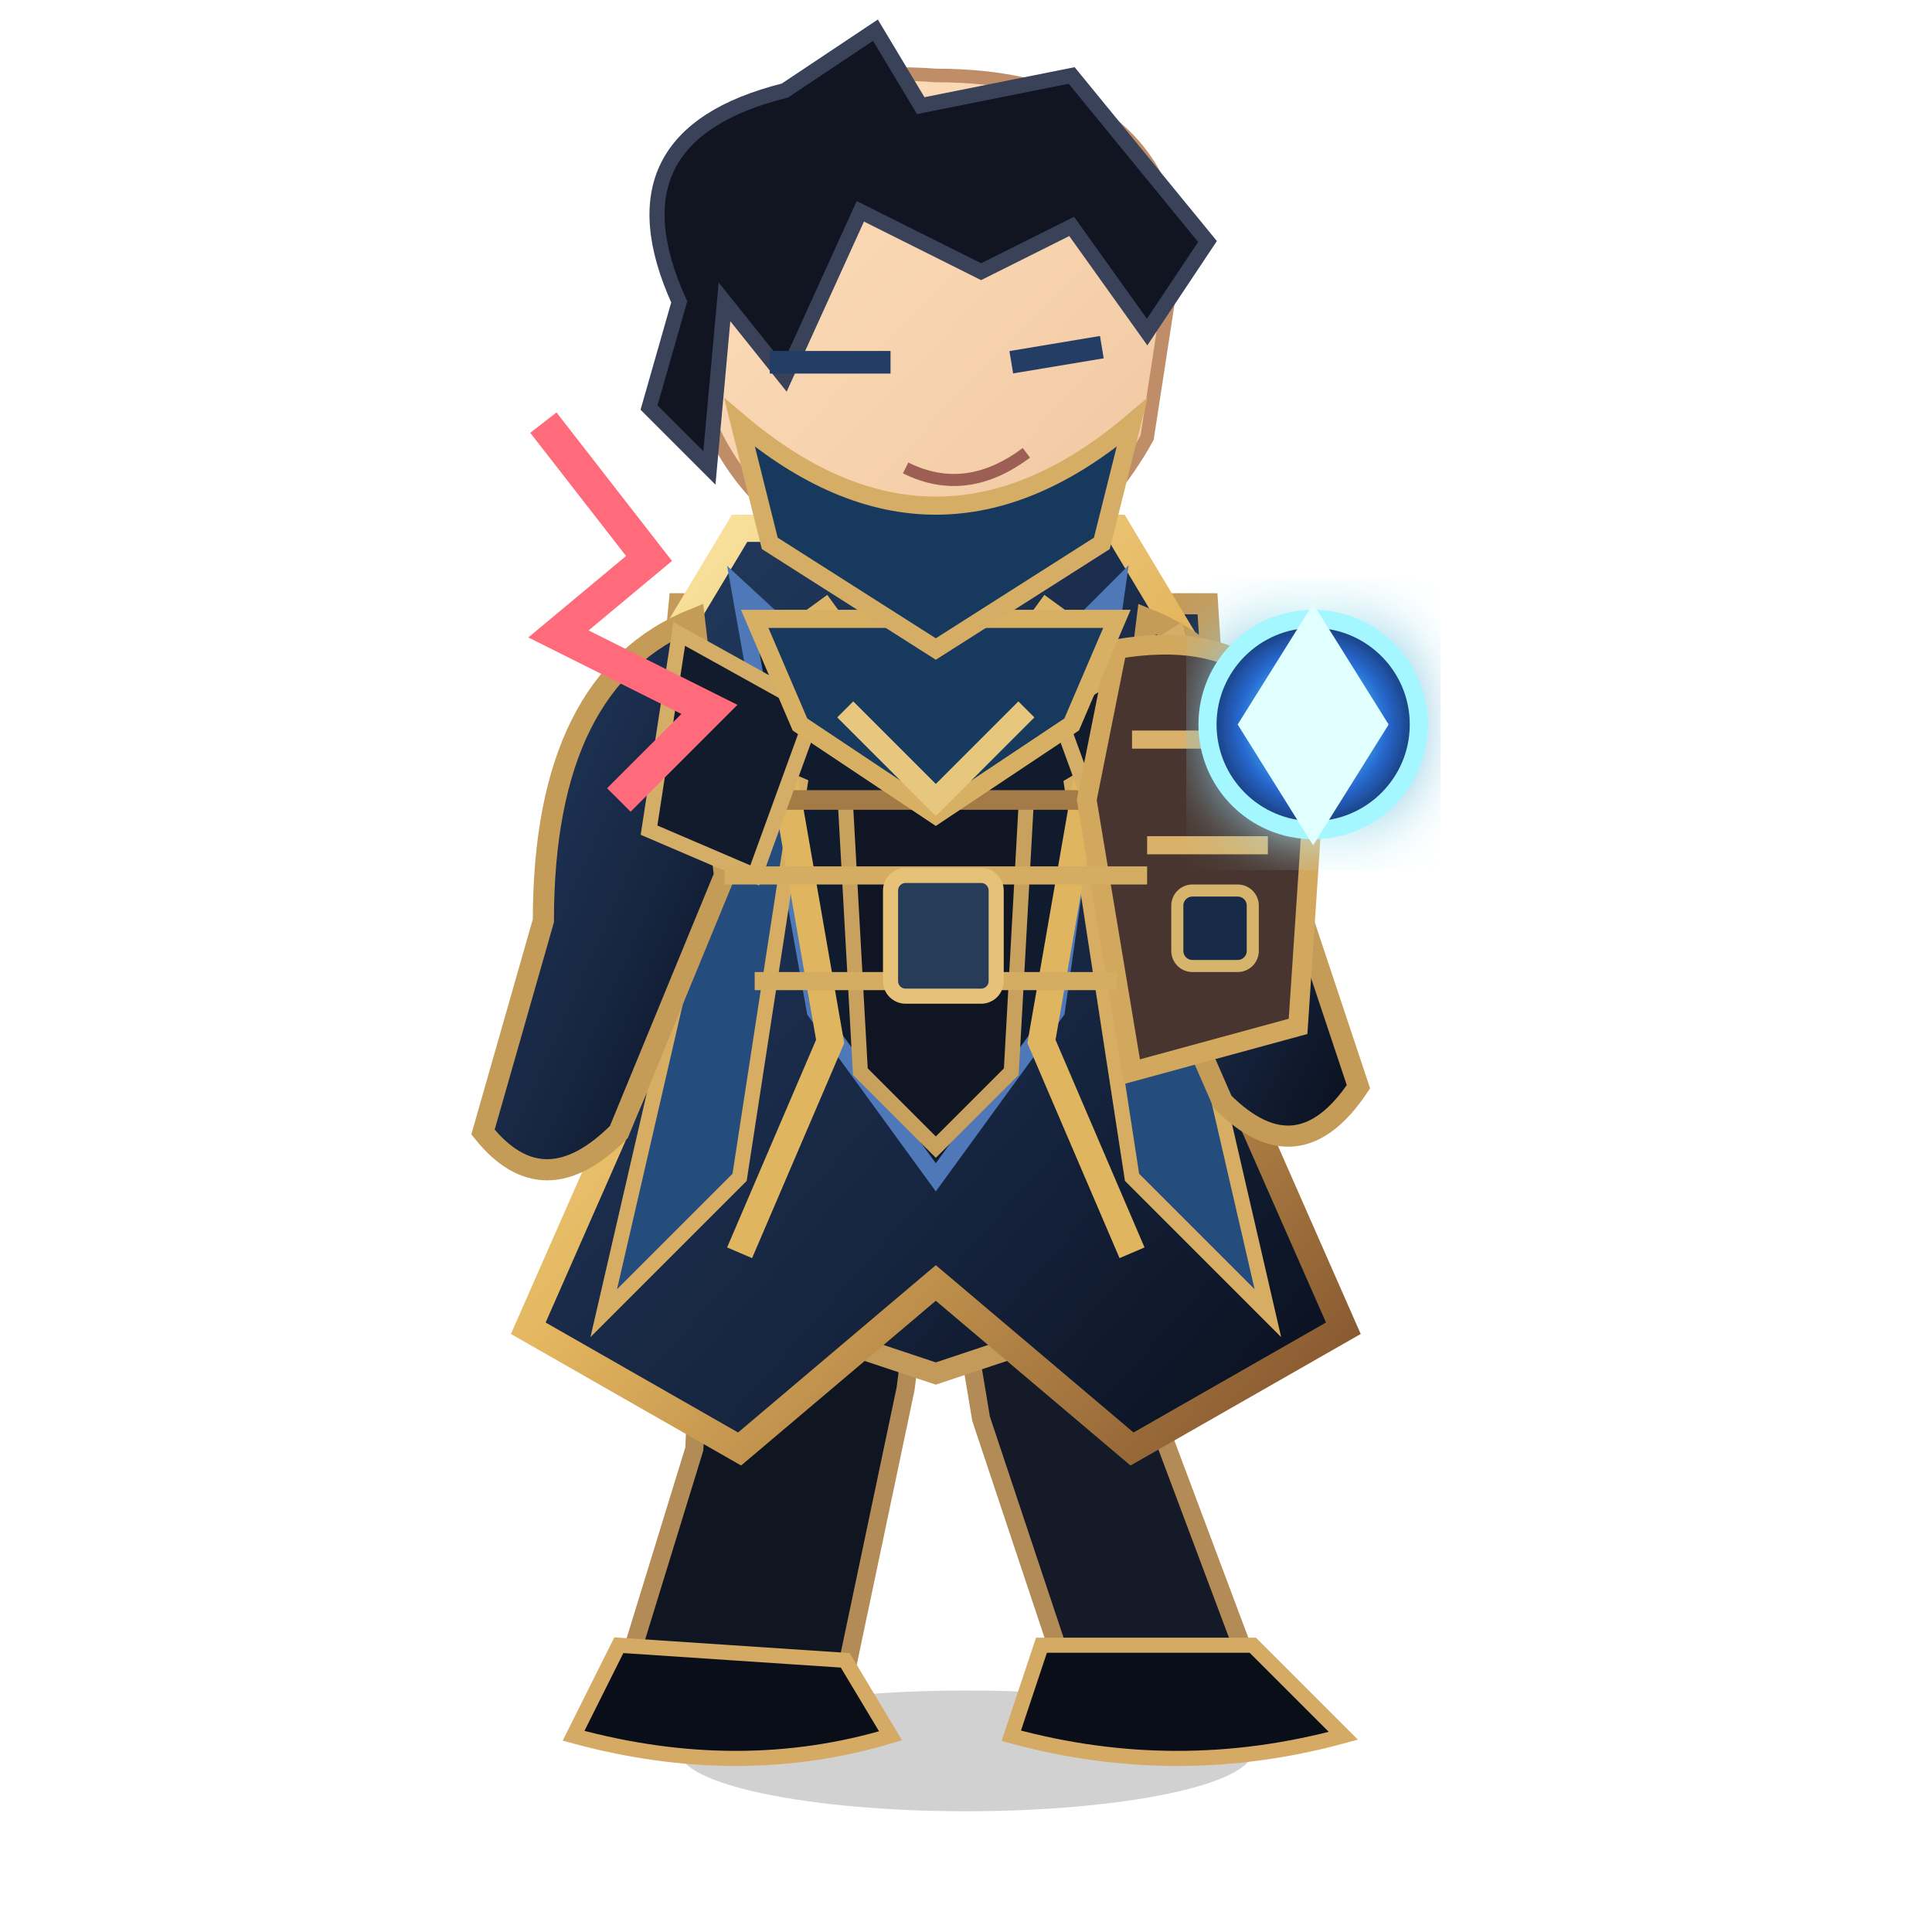
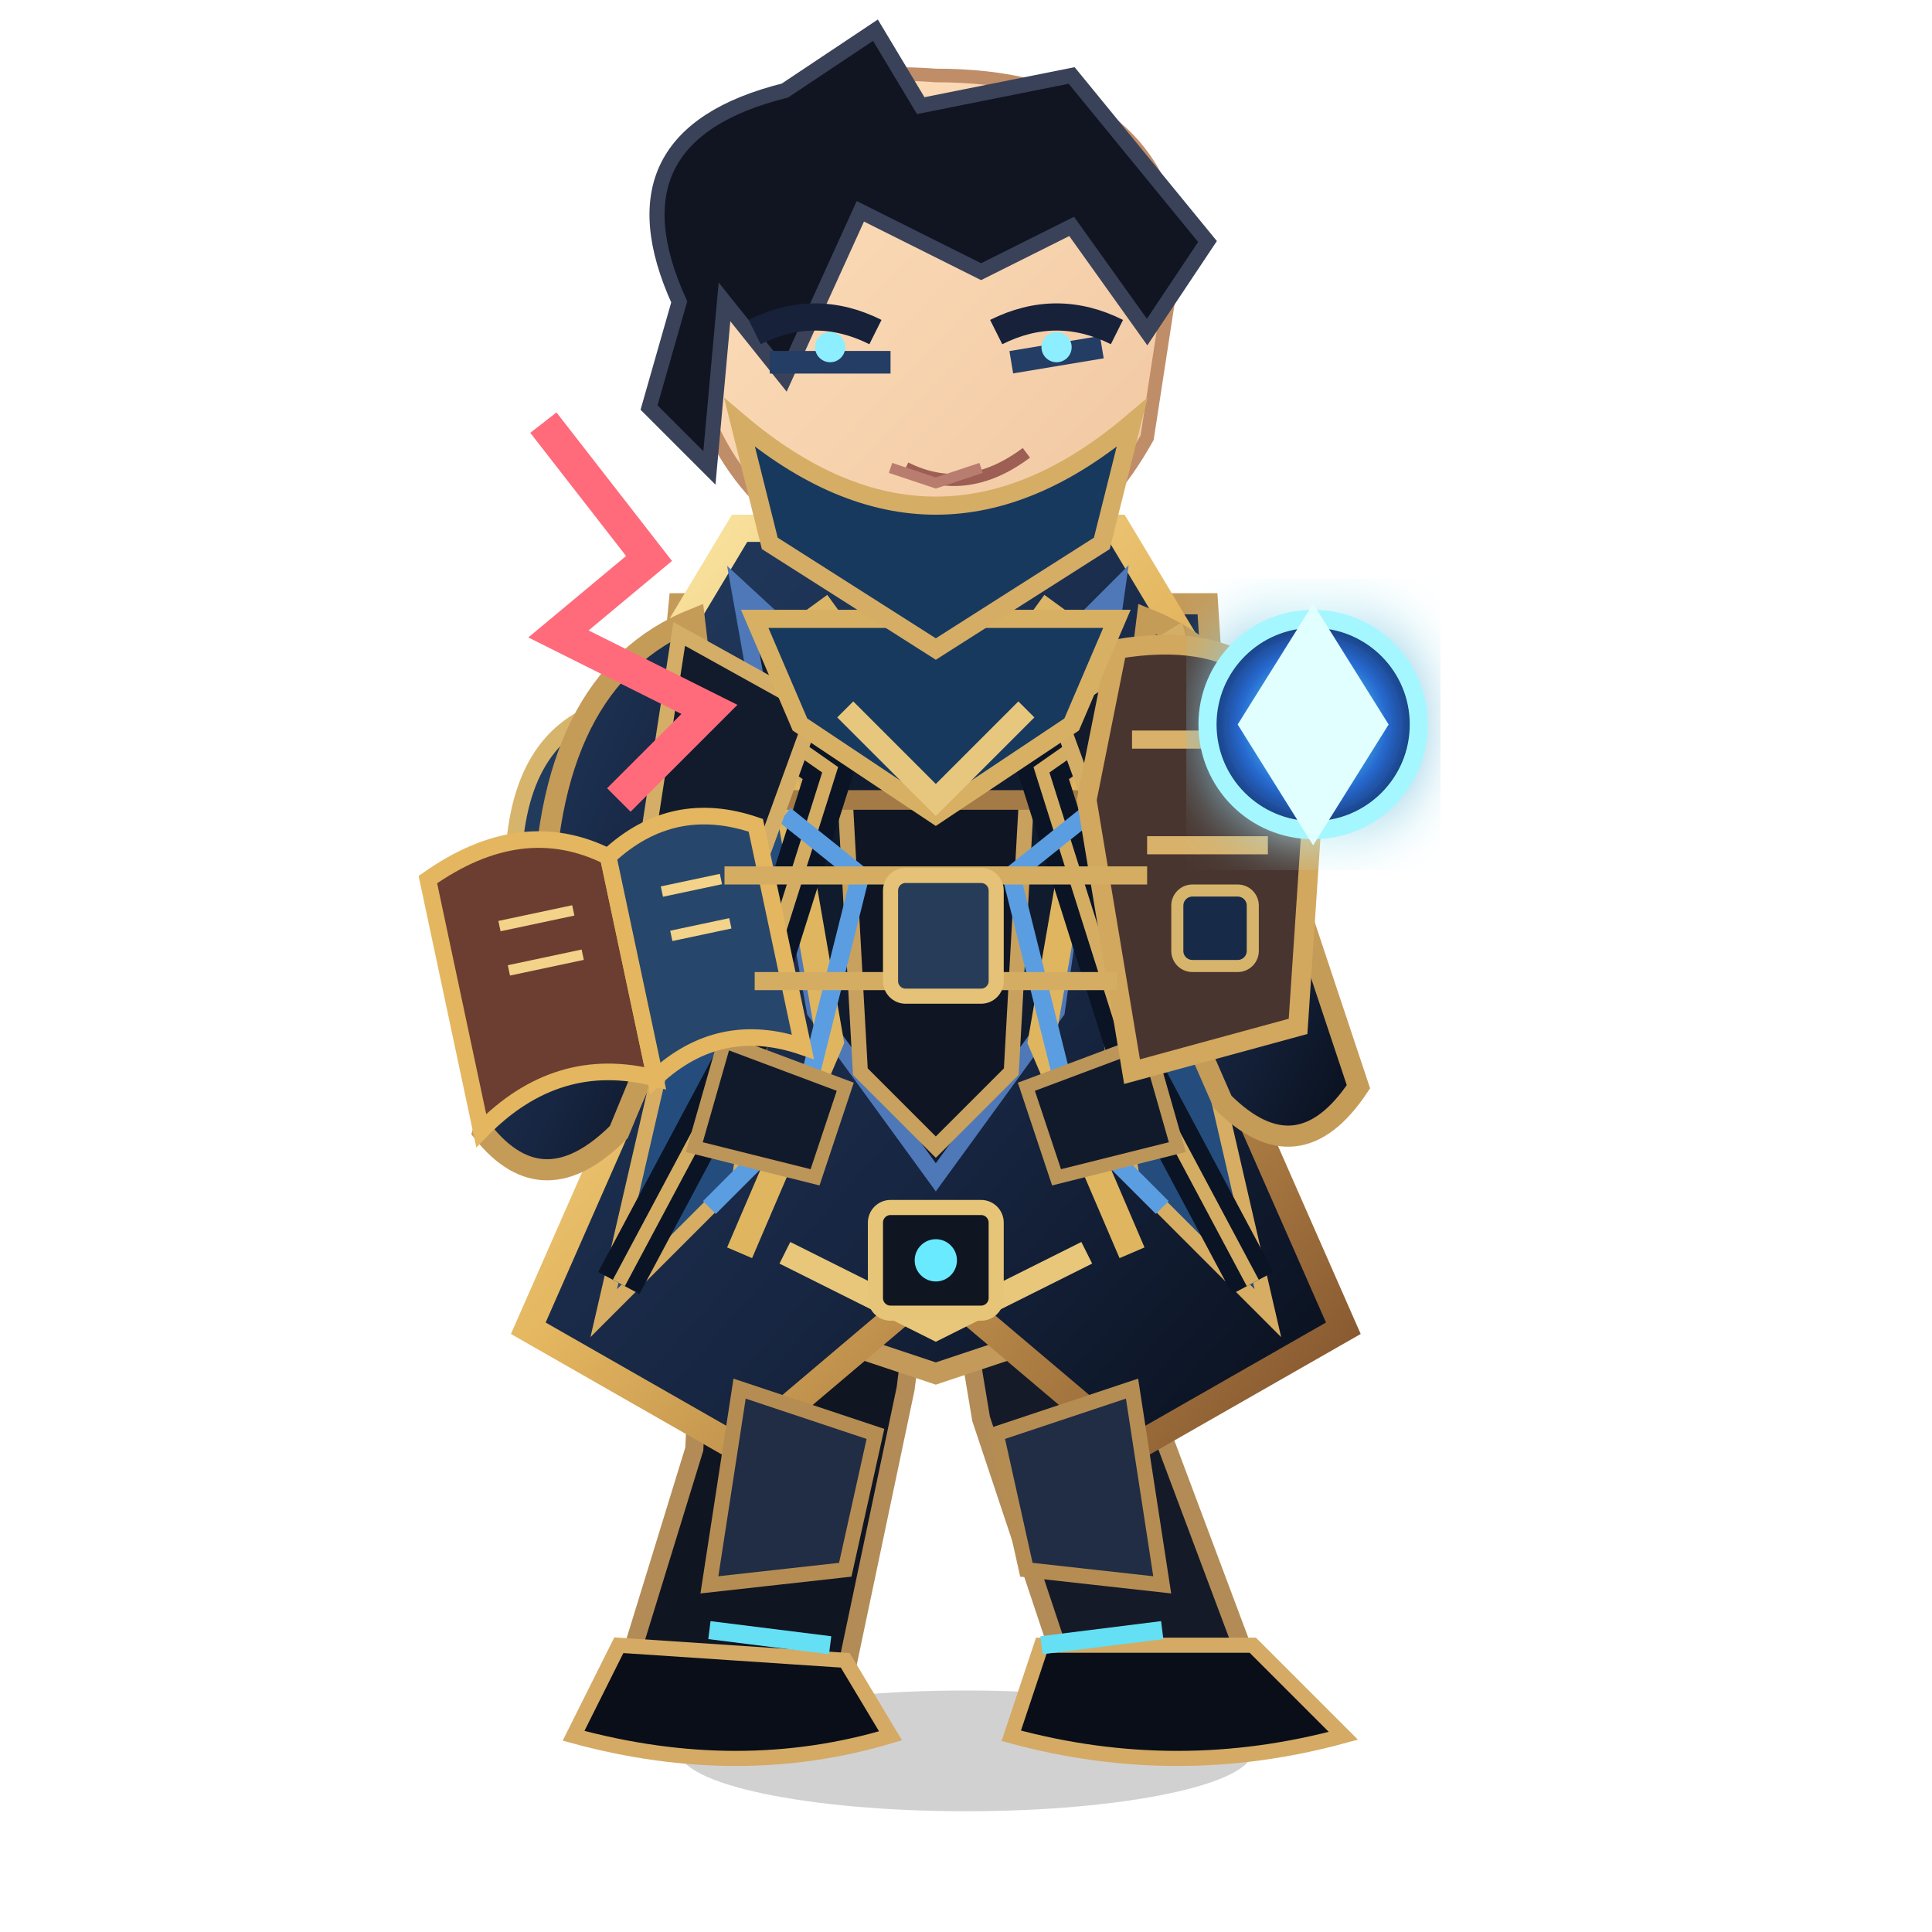
<svg xmlns="http://www.w3.org/2000/svg" width="128" height="128" viewBox="0 0 128 128" role="img" aria-label="Researcher down hit frame 2">
  <defs>
    <linearGradient id="coat" x1="0" y1="0" x2="1" y2="1">
      <stop offset="0" stop-color="#223c61" />
      <stop offset=".58" stop-color="#172642" />
      <stop offset="1" stop-color="#090f1b" />
    </linearGradient>
    <linearGradient id="gold" x1="0" y1="0" x2="1" y2="1">
      <stop stop-color="#fff0b2" />
      <stop offset=".45" stop-color="#e4b65f" />
      <stop offset="1" stop-color="#80512c" />
    </linearGradient>
    <radialGradient id="orb">
      <stop stop-color="#f0ffff" />
      <stop offset=".25" stop-color="#55e9ff" />
      <stop offset=".7" stop-color="#2769cf" />
      <stop offset="1" stop-color="#18366e" />
    </radialGradient>
    <linearGradient id="skin" x1="0" y1="0" x2="1" y2="1">
      <stop stop-color="#ffe0bd" />
      <stop offset="1" stop-color="#efc6a0" />
    </linearGradient>
    <filter id="glow">
      <feGaussianBlur stdDeviation="2.1" result="b" />
      <feMerge>
        <feMergeNode in="b" />
        <feMergeNode in="SourceGraphic" />
      </feMerge>
    </filter>
  </defs>
  <ellipse cx="64" cy="116" rx="19" ry="4" fill="#000" opacity=".18" />
  <g transform="translate(-2 0)">
    <g transform="translate(0 0)">
      <path d="M49 74 L48 96 L44 109 Q49 114 58 111 L62 92 L64 76 Z" fill="#101522" stroke="#b28b56" stroke-width="1.2" />
      <path d="M64 76 L67 94 L72 109 Q78 114 85 111 L79 95 L77 74 Z" fill="#151a28" stroke="#b28b56" stroke-width="1.2" />
      <path d="M43 109 L58 110 L61 115 Q51 118 40 115 Z M71 109 L85 109 L91 115 Q80 118 69 115 Z" fill="#090e18" stroke="#d4aa65" stroke-width="1" />
      <path d="M47 40 L82 40 L84 71 L79 86 L64 91 L49 86 L44 71 Z" fill="url(#coat)" stroke="#c49a5a" stroke-width="1.4" />
      <path d="M51 35 L76 35 L82 45 L80 63 L91 88 L77 96 L64 85 L51 96 L37 88 L48 63 L45 45 Z" fill="url(#coat)" stroke="url(#gold)" stroke-width="1.8" />
      <path d="M51 39 L64 51 L76 39 L72 67 L64 78 L56 67 Z" fill="#101b2d" stroke="#4e78b8" stroke-width="1.1" />
      <path d="M48 49 L55 52 L51 78 L42 87 L48 61 Z M78 49 L73 52 L77 78 L86 87 L80 61 Z" fill="#244d7d" stroke="#d6ad63" stroke-width="1" />
      <path d="M56 40 L64 51 L72 40" fill="none" stroke="#dcb566" stroke-width="2" />
      <path d="M58 53 L70 53 L69 71 L64 76 L59 71 Z" fill="#101523" stroke="#c8a15e" stroke-width="1" />
      <path d="M53 46 L57 69 L51 83 M75 46 L71 69 L77 83" fill="none" stroke="#dfb65f" stroke-width="1.8" />
      <path d="M47 53 L81 53" stroke="#a47b47" stroke-width="1.3" />
+       <path d="M47 44 L57 51 L51 70 L43 85 M81 44 L71 51 L77 70 L85 85" fill="none" stroke="#0a1425" stroke-width="3.1" />
+       <path d="M47 44 L57 51 L51 70 L43 85 M81 44 L71 51 L77 70 L85 85" fill="none" stroke="#d4ad63" stroke-width=".9" />
+       <path d="M54 54 L59 58 L55 74 L49 80 M74 54 L69 58 L73 74 L79 80" fill="none" stroke="#5b9de1" stroke-width="1.2" />
+       <path d="M54 83 L64 88 L74 83" fill="none" stroke="#e8c77b" stroke-width="1.6" />
+       <rect x="60" y="80" width="8" height="7" rx="1" fill="#101522" stroke="#e7c578" stroke-width="1" />
+       <circle cx="64" cy="83.5" r="1.4" fill="#69eaff" />
+       <path d="M42 47 Q36 49 36 58 L38 69 L45 70 L48 58 Z" fill="#213b5d" stroke="#d7b46c" stroke-width="1.1" />
+       <path d="M39 53 L44 55 L42 64" fill="none" stroke="#5799d9" stroke-width="1.3" />
+       <path d="M81 47 Q88 49 88 58 L86 69 L79 70 L76 58 Z" fill="#172944" stroke="#d7b46c" stroke-width="1.1" />
+       <path d="M80 54 L85 56 L83 64" fill="none" stroke="#5799d9" stroke-width="1.3" />
+       <path d="M50 69 L58 72 L56 78 L48 76 Z M70 72 L78 69 L80 76 L72 78 Z" fill="#111a2a" stroke="#bc9558" stroke-width=".9" />
+       <path d="M51 92 L60 95 L58 104 L49 105 Z M68 95 L77 92 L79 105 L70 104 Z" fill="#202d44" stroke="#b58d53" stroke-width="1" />
+       <path d="M49 108 L57 109 M71 109 L79 108" stroke="#64dff4" stroke-width="1.2" />
      <path d="M48 41 Q38 45 38 61 L34 75 Q38 80 43 75 L50 58 Z" fill="url(#coat)" stroke="#c59b58" stroke-width="1.4" />
      <path d="M78 41 Q88 45 88 60 L92 72 Q88 78 83 73 L76 57 Z" fill="url(#coat)" stroke="#c59b58" stroke-width="1.4" />
      <path d="M47 42 L56 47 L52 58 L45 55 Z M80 42 L72 47 L76 58 L83 55 Z" fill="#121b2b" stroke="#d4ae66" stroke-width="1" />
      <path d="M76 43 Q88 41 89 53 L88 68 L77 71 L74 53 Z" fill="#49352f" stroke="#d2a75e" stroke-width="1.3" />
      <path d="M77 49 L87 49 M78 56 L86 56" stroke="#d9b16a" stroke-width="1.2" />
      <rect x="80" y="59" width="5" height="5" rx="1" fill="#172b48" stroke="#d7b46c" stroke-width=".8" />
+       <g transform="rotate(-12 42 65)">
+         <path d="M32 56 Q39 53 44 57 L44 72 Q38 69 32 73 Z" fill="#6b3e31" stroke="#e4b65f" stroke-width="1.1" />
+         <path d="M44 57 Q49 54 54 57 L54 72 Q49 69 44 72 Z" fill="#27466b" stroke="#e4b65f" stroke-width="1.1" />
+         <path d="M36 60 L41 60 M36 63 L41 63 M47 60 L51 60 M47 63 L51 63" stroke="#f3d28a" stroke-width=".7" />
+       </g>
      <path d="M52 41 L76 41 L73 48 L64 54 L55 48 Z" fill="#17395e" stroke="#d8b064" stroke-width="1.2" />
      <path d="M58 47 L64 53 L70 47" fill="none" stroke="#e6c77d" stroke-width="1.5" />
      <path d="M50 58 L78 58 M52 65 L76 65" stroke="#d4ad63" stroke-width="1.2" />
      <rect x="61" y="58" width="7" height="8" rx="1" fill="#273c58" stroke="#e5c277" stroke-width="1" />
      <path d="M48 14 Q51 4 64 5 Q78 5 80 16 L78 29 Q73 38 64 38 Q53 37 49 28 Z" fill="url(#skin)" stroke="#c08d69" stroke-width=".9" />
      <path d="M47 20 Q42 9 54 6 L60 2 L63 7 L73 5 L82 16 L78 22 L73 15 L67 18 L59 14 L54 25 L50 20 L49 31 L45 27 Z" fill="#111521" stroke="#394258" stroke-width="1" />
      <path d="M53 24 L61 24 M69 24 L75 23" stroke="#243d65" stroke-width="1.5" />
      <path d="M62 31 Q66 33 70 30" fill="none" stroke="#9d5e54" stroke-width=".8" />
+       <path d="M52 22 Q56 20 60 22 M68 22 Q72 20 76 22" fill="none" stroke="#17213a" stroke-width="1.8" />
+       <circle cx="57" cy="23" r="1" fill="#8ceeff" />
+       <circle cx="72" cy="23" r="1" fill="#8ceeff" />
+       <path d="M61 31 L64 32 L67 31" fill="none" stroke="#b97d70" stroke-width=".7" />
      <path d="M51 28 Q64 39 77 28 L75 36 L64 43 L53 36 Z" fill="#17395e" stroke="#d6ad65" stroke-width="1.2" />
      <g filter="url(#glow)">
        <circle cx="89" cy="48" r="7" fill="url(#orb)" stroke="#a5f7ff" stroke-width="1.2" />
        <path d="M84 48 L89 40 L94 48 L89 56 Z" fill="#e2ffff" />
      </g>
      <path d="M38 28 L45 37 L39 42 L49 47 L43 53" fill="none" stroke="#ff6b7b" stroke-width="2.2" />
    </g>
  </g>
</svg>
